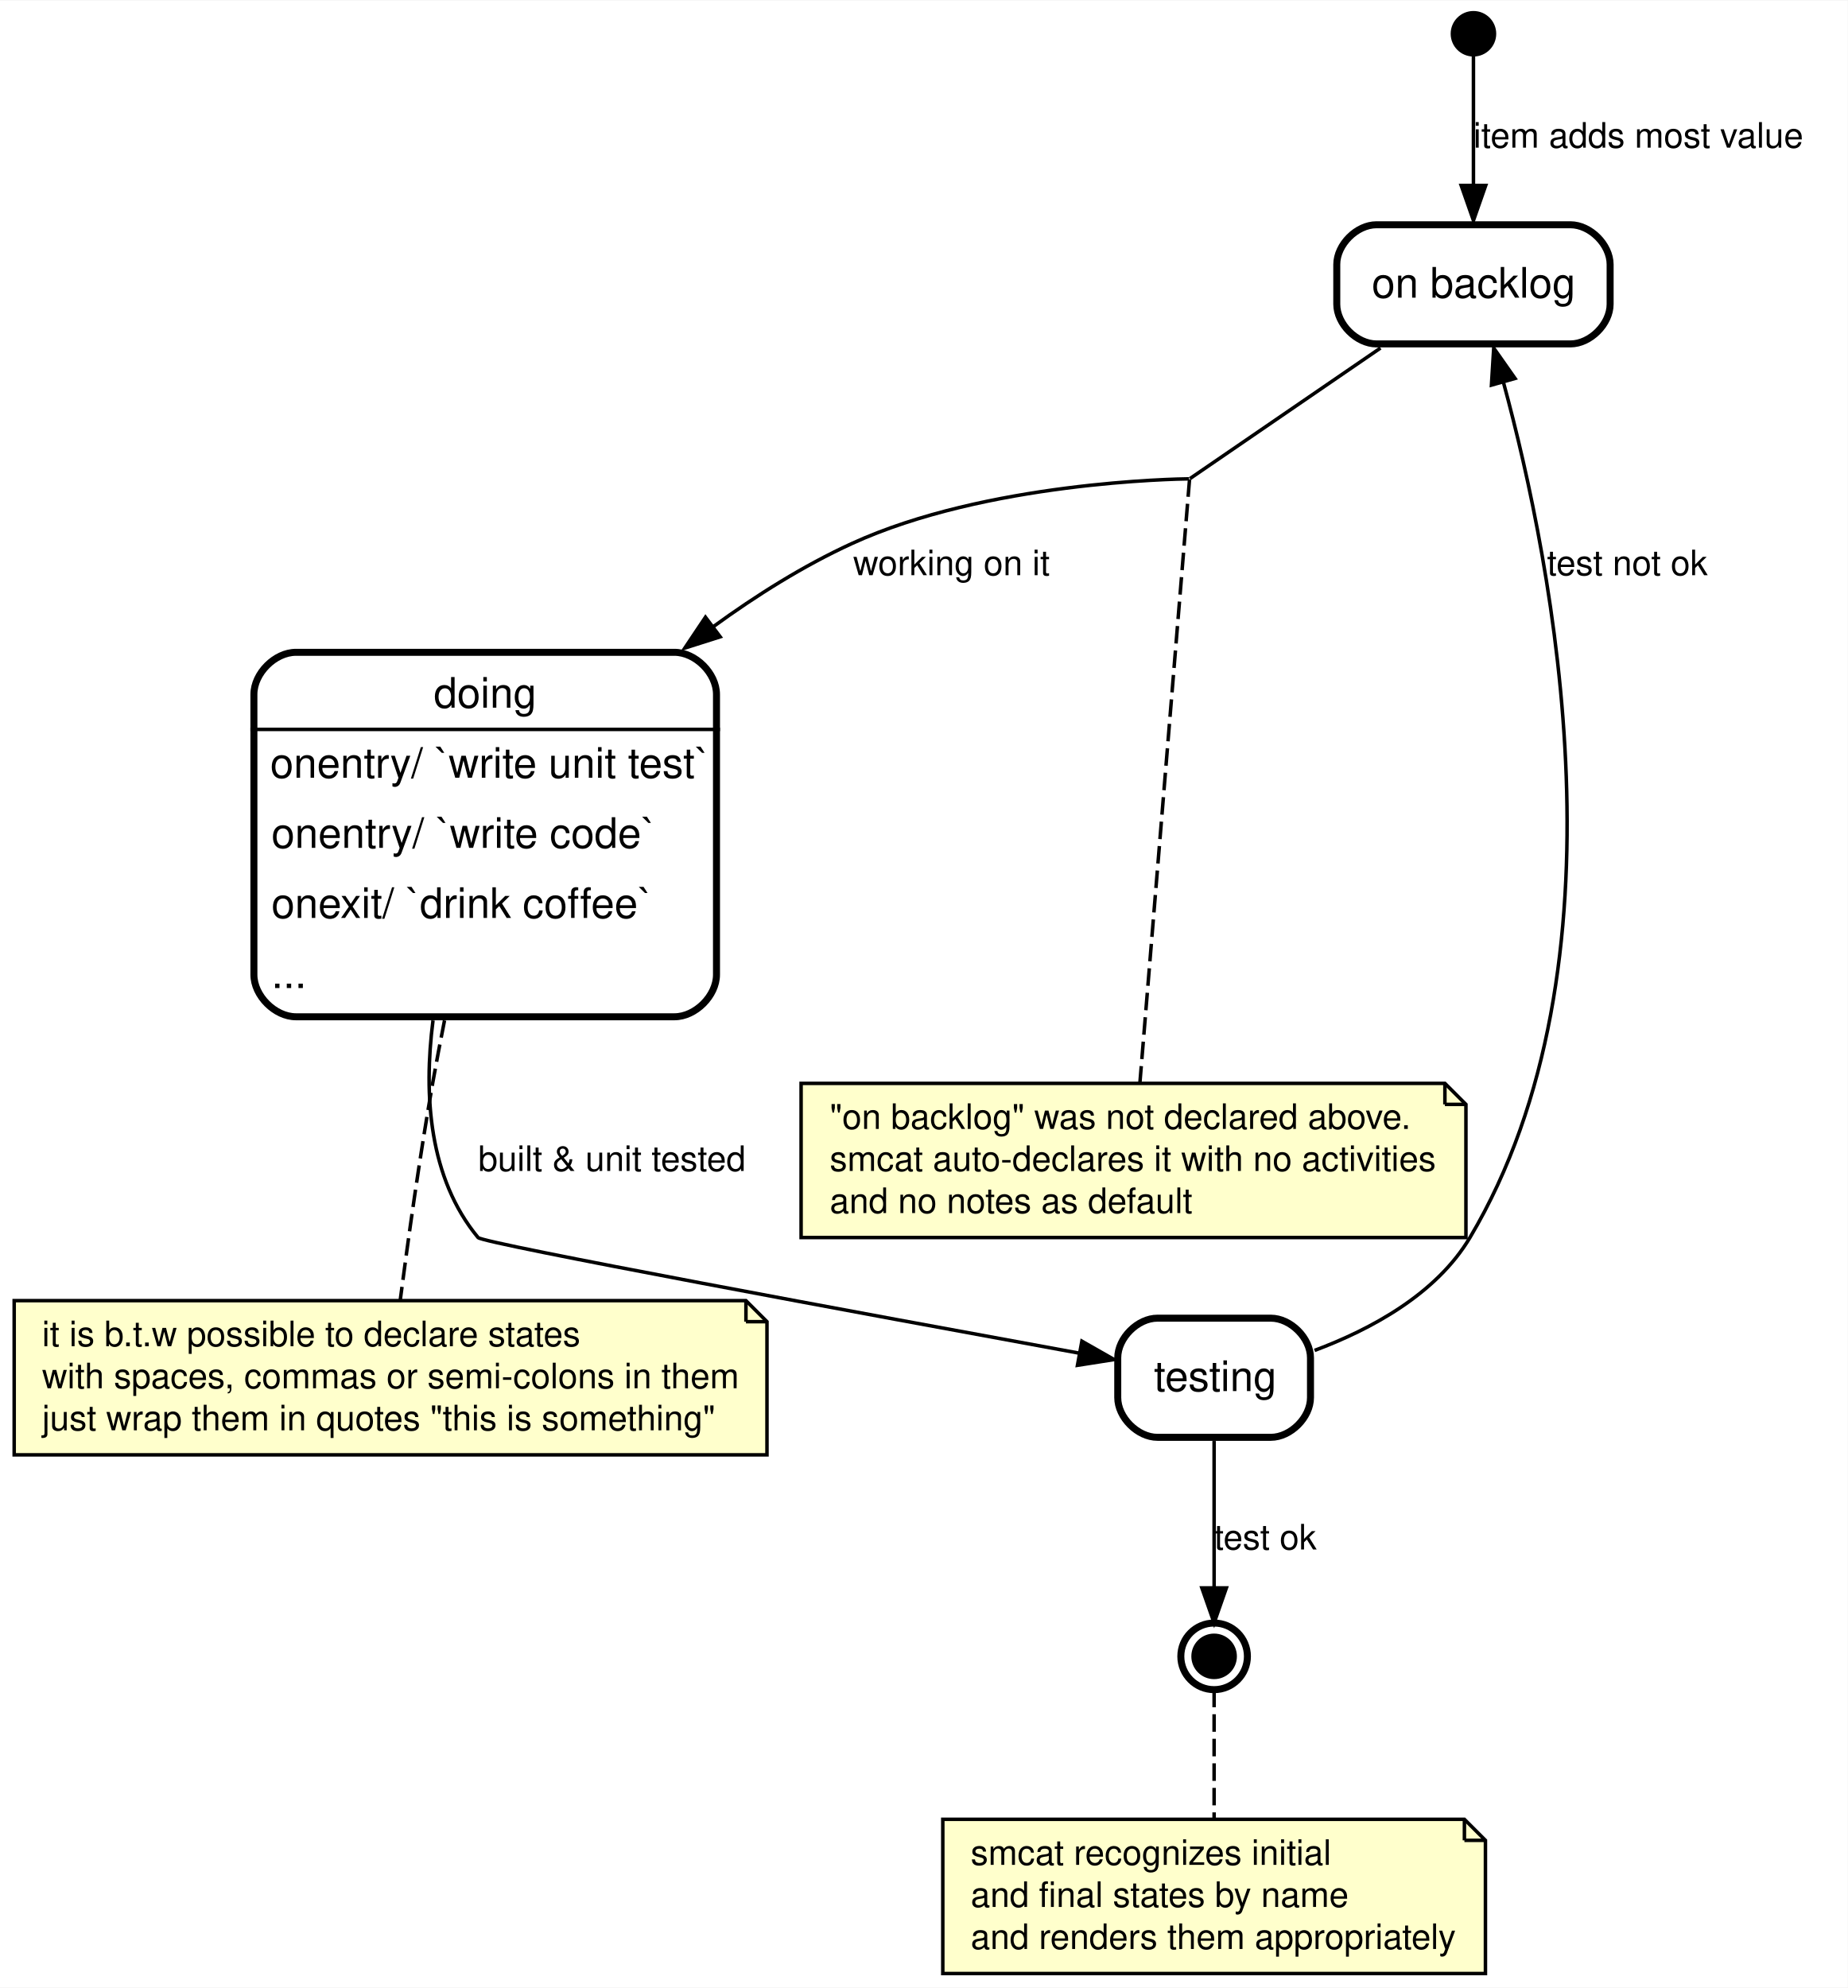
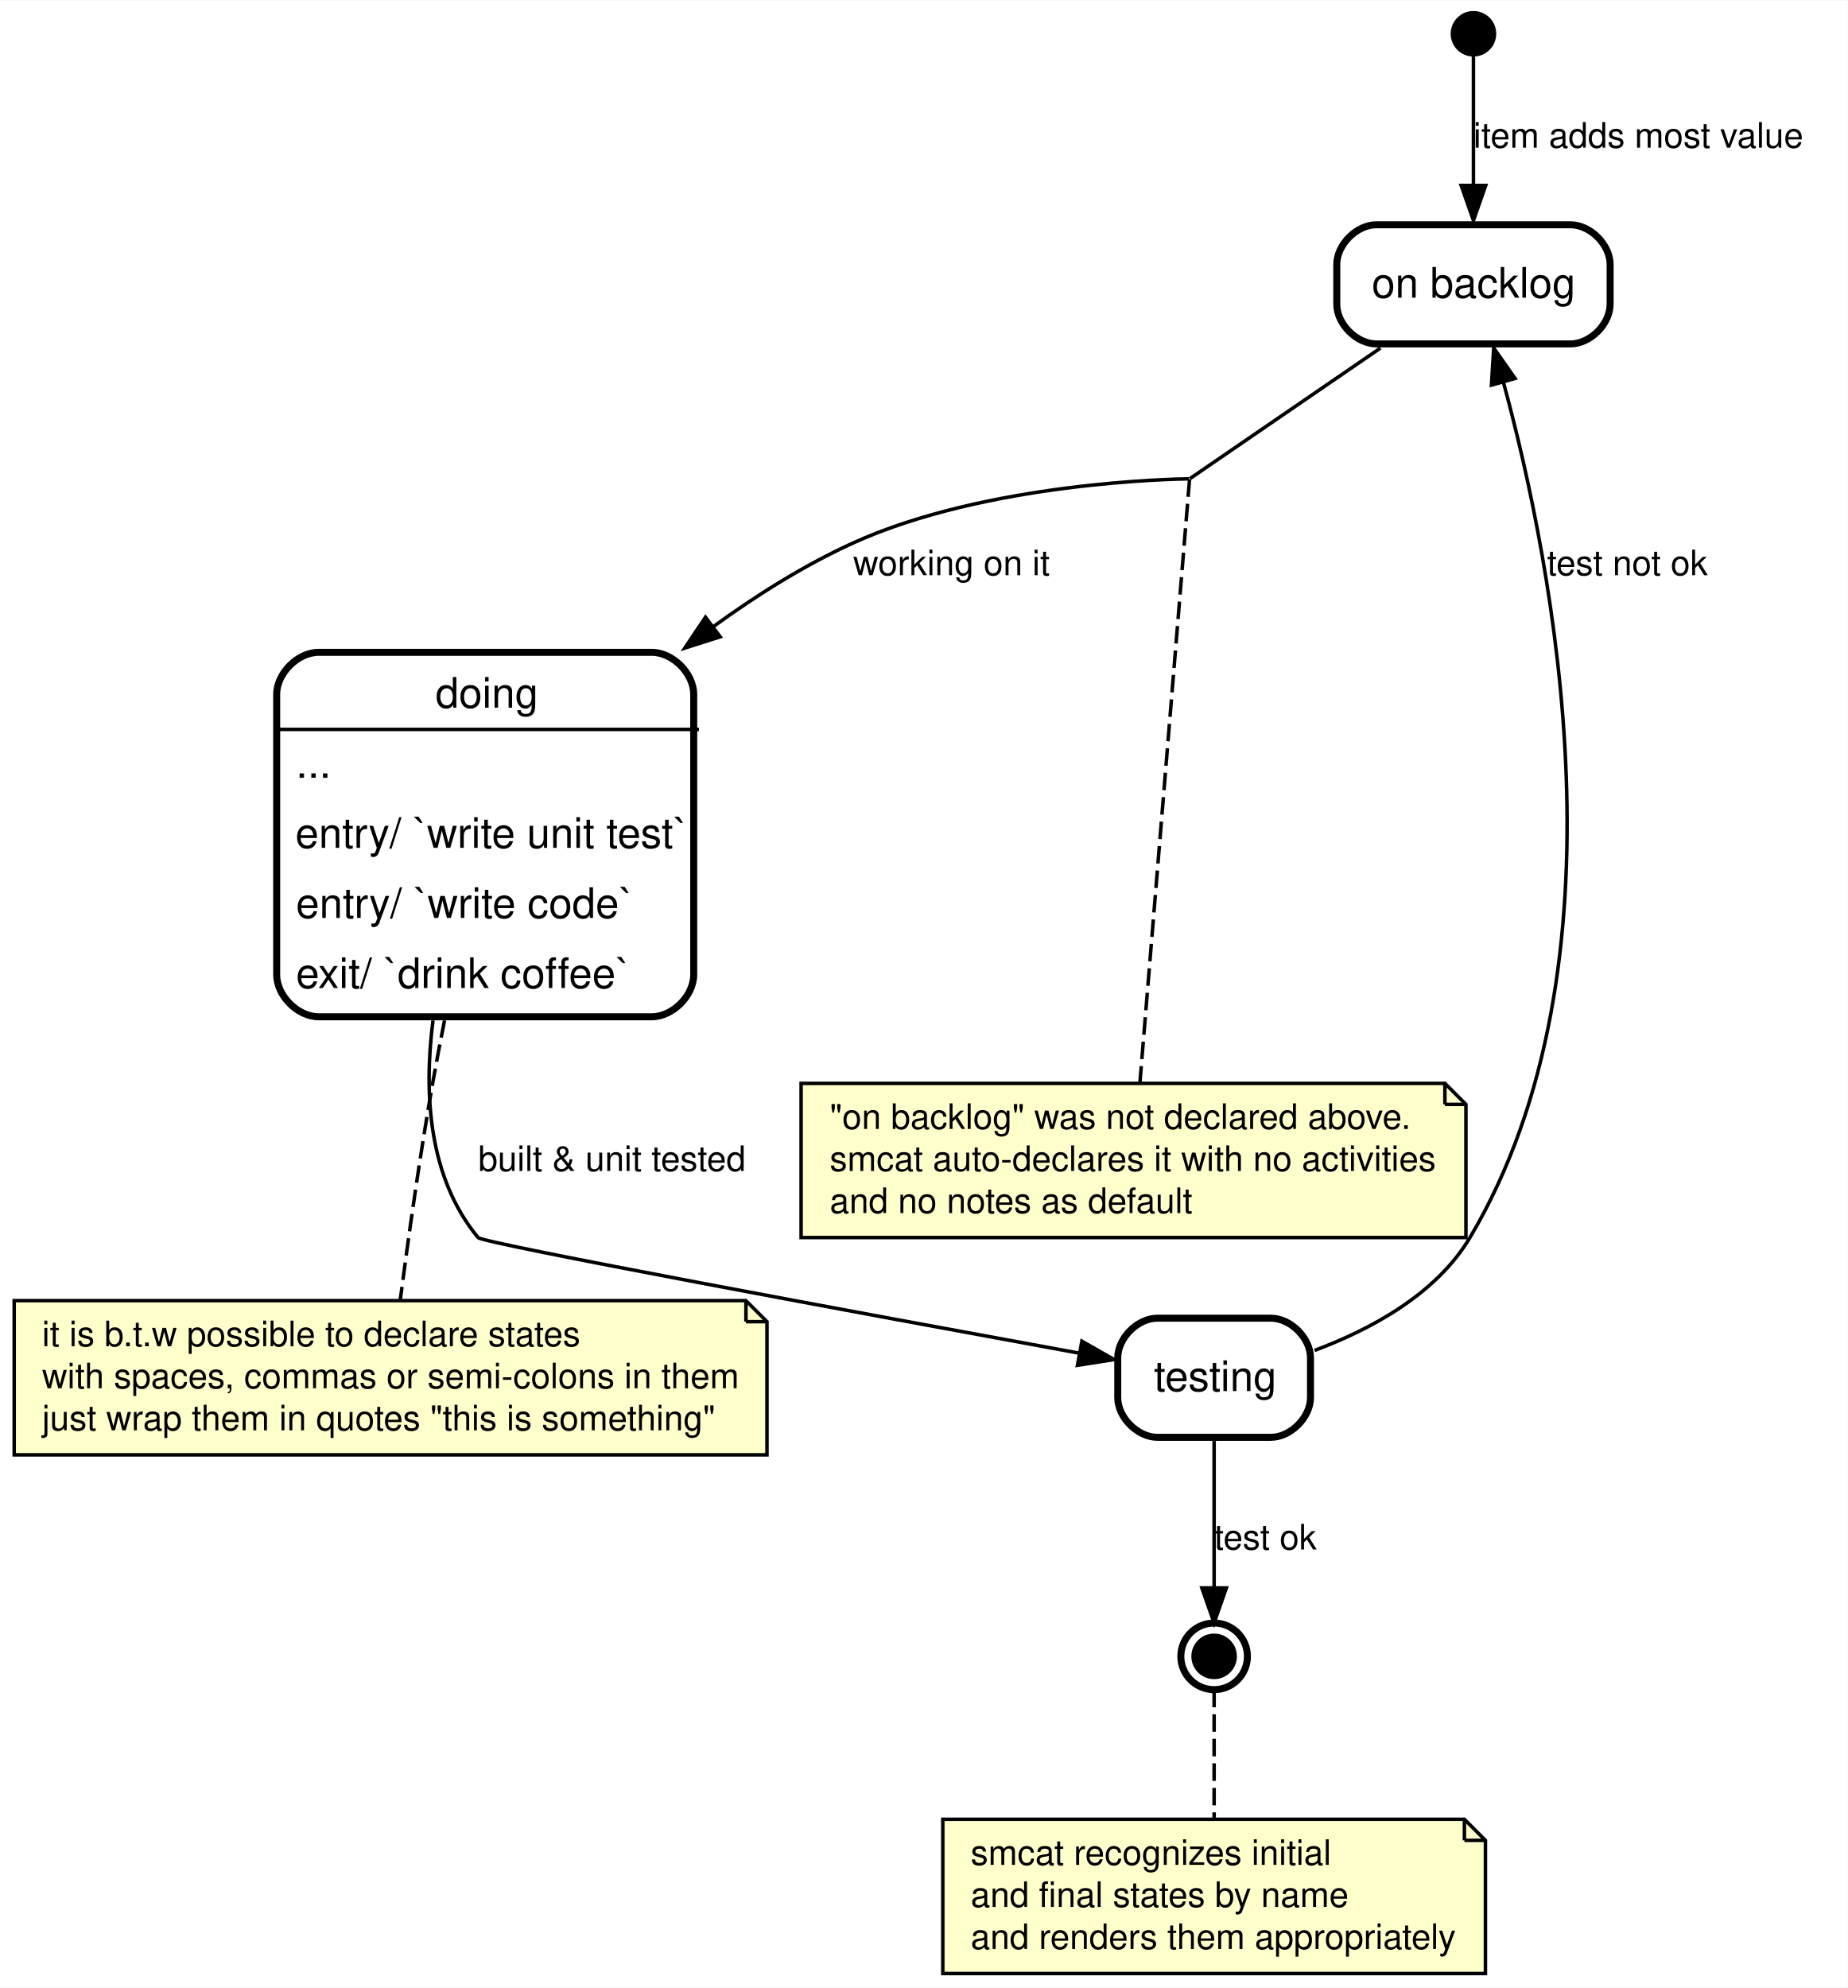
<svg xmlns="http://www.w3.org/2000/svg" width="527pt" height="567pt" viewBox="0.00 0.00 527.25 567.00">
  <g id="graph0" class="graph" transform="scale(1 1) rotate(0) translate(4 563)">
    <polygon fill="#ffffff" stroke="transparent" points="-4,4 -4,-563 523.253,-563 523.253,4 -4,4" />
    <g id="node1" class="node">
      <ellipse fill="#000000" stroke="#000000" stroke-width="2" cx="416.453" cy="-553.5" rx="5.5" ry="5.5" />
    </g>
    <g id="node3" class="node">
      <polygon fill="#ffffff" stroke="transparent" stroke-width="2" points="456.453,-500 376.453,-500 376.453,-464 456.453,-464 456.453,-500" />
      <text text-anchor="start" x="387.442" y="-478.2" font-family="Helvetica,sans-Serif" font-size="12.00" fill="#000000">on backlog</text>
      <path fill="none" stroke="#000000" stroke-width="2" d="M388.786,-465C388.786,-465 444.12,-465 444.12,-465 449.786,-465 455.453,-470.667 455.453,-476.333 455.453,-476.333 455.453,-487.667 455.453,-487.667 455.453,-493.333 449.786,-499 444.12,-499 444.12,-499 388.786,-499 388.786,-499 383.12,-499 377.453,-493.333 377.453,-487.667 377.453,-487.667 377.453,-476.333 377.453,-476.333 377.453,-470.667 383.12,-465 388.786,-465" />
    </g>
    <g id="edge3" class="edge">
      <path fill="none" stroke="#000000" d="M416.453,-547.889C416.453,-539.809 416.453,-524.335 416.453,-510.412" />
      <polygon fill="#000000" stroke="#000000" points="419.953,-510.216 416.453,-500.216 412.953,-510.216 419.953,-510.216" />
      <text text-anchor="start" x="416.453" y="-521" font-family="Helvetica,sans-Serif" font-size="10.00" fill="#000000">item adds most value   </text>
    </g>
    <g id="node2" class="node">
-       <polygon fill="#ffffff" stroke="transparent" stroke-width="2" points="201.453,-378 67.453,-378 67.453,-272 201.453,-272 201.453,-378" />
-       <text text-anchor="start" x="119.78" y="-361.2" font-family="Helvetica,sans-Serif" font-size="12.00" fill="#000000">doing</text>
-       <text text-anchor="start" x="73.111" y="-341.2" font-family="Helvetica,sans-Serif" font-size="12.00" fill="#000000">onentry/ `write unit test`</text>
-       <text text-anchor="start" x="73.453" y="-321.2" font-family="Helvetica,sans-Serif" font-size="12.00" fill="#000000">onentry/ `write code`</text>
-       <text text-anchor="start" x="73.453" y="-301.2" font-family="Helvetica,sans-Serif" font-size="12.00" fill="#000000">onexit/ `drink coffee`</text>
-       <text text-anchor="start" x="73.453" y="-281.2" font-family="Helvetica,sans-Serif" font-size="12.00" fill="#000000">...</text>
-       <polygon fill="#000000" stroke="#000000" points="67.453,-355 67.453,-355 201.453,-355 201.453,-355 67.453,-355" />
-       <path fill="none" stroke="#000000" stroke-width="2" d="M80.453,-273C80.453,-273 188.453,-273 188.453,-273 194.453,-273 200.453,-279 200.453,-285 200.453,-285 200.453,-365 200.453,-365 200.453,-371 194.453,-377 188.453,-377 188.453,-377 80.453,-377 80.453,-377 74.453,-377 68.453,-371 68.453,-365 68.453,-365 68.453,-285 68.453,-285 68.453,-279 74.453,-273 80.453,-273" />
+       <polygon fill="#ffffff" stroke="transparent" stroke-width="2" points="194.953,-378 73.953,-378 73.953,-272 194.953,-272 194.953,-378" />
+       <text text-anchor="start" x="120.28" y="-361.2" font-family="Helvetica,sans-Serif" font-size="12.00" fill="#000000">doing</text>
+       <text text-anchor="start" x="80.453" y="-341.2" font-family="Helvetica,sans-Serif" font-size="12.00" fill="#000000">...</text>
+       <text text-anchor="start" x="80.282" y="-321.2" font-family="Helvetica,sans-Serif" font-size="12.00" fill="#000000">entry/ `write unit test`</text>
+       <text text-anchor="start" x="80.453" y="-301.2" font-family="Helvetica,sans-Serif" font-size="12.00" fill="#000000">entry/ `write code`</text>
+       <text text-anchor="start" x="80.453" y="-281.2" font-family="Helvetica,sans-Serif" font-size="12.00" fill="#000000">exit/ `drink coffee`</text>
+       <polygon fill="#000000" stroke="#000000" points="74.453,-355 74.453,-355 195.453,-355 195.453,-355 74.453,-355" />
+       <path fill="none" stroke="#000000" stroke-width="2" d="M86.953,-273C86.953,-273 181.953,-273 181.953,-273 187.953,-273 193.953,-279 193.953,-285 193.953,-285 193.953,-365 193.953,-365 193.953,-371 187.953,-377 181.953,-377 181.953,-377 86.953,-377 86.953,-377 80.953,-377 74.953,-371 74.953,-365 74.953,-365 74.953,-285 74.953,-285 74.953,-279 80.953,-273 86.953,-273" />
    </g>
    <g id="node4" class="node">
      <polygon fill="#ffffff" stroke="transparent" stroke-width="2" points="370.953,-188 313.953,-188 313.953,-152 370.953,-152 370.953,-188" />
      <text text-anchor="start" x="325.281" y="-166.2" font-family="Helvetica,sans-Serif" font-size="12.00" fill="#000000">testing</text>
      <path fill="none" stroke="#000000" stroke-width="2" d="M326.286,-153C326.286,-153 358.62,-153 358.62,-153 364.286,-153 369.953,-158.667 369.953,-164.333 369.953,-164.333 369.953,-175.667 369.953,-175.667 369.953,-181.333 364.286,-187 358.62,-187 358.62,-187 326.286,-187 326.286,-187 320.62,-187 314.953,-181.333 314.953,-175.667 314.953,-175.667 314.953,-164.333 314.953,-164.333 314.953,-158.667 320.62,-153 326.286,-153" />
    </g>
    <g id="edge7" class="edge">
      <path fill="none" stroke="#000000" d="M119.561,-271.963C116.826,-250.535 118.42,-226.922 132.424,-210 133.798,-208.34 243.757,-188.029 304,-177.007" />
      <polygon fill="#000000" stroke="#000000" points="304.717,-180.434 313.925,-175.193 303.459,-173.548 304.717,-180.434" />
      <text text-anchor="start" x="132.453" y="-229" font-family="Helvetica,sans-Serif" font-size="10.00" fill="#000000">built &amp; unit tested   </text>
    </g>
    <g id="node6" class="node">
      <polygon fill="#ffffcc" stroke="#000000" points="208.859,-192 .047,-192 .047,-148 214.859,-148 214.859,-186 208.859,-192" />
      <polyline fill="none" stroke="#000000" points="208.859,-192 208.859,-186 " />
      <polyline fill="none" stroke="#000000" points="214.859,-186 208.859,-186 " />
      <text text-anchor="start" x="8" y="-179" font-family="Helvetica,sans-Serif" font-size="10.00" fill="#000000">it is b.t.w possible to declare states</text>
      <text text-anchor="start" x="8" y="-167" font-family="Helvetica,sans-Serif" font-size="10.00" fill="#000000">with spaces, commas or semi-colons in them</text>
      <text text-anchor="start" x="8" y="-155" font-family="Helvetica,sans-Serif" font-size="10.00" fill="#000000">just wrap them in quotes "this is something"</text>
    </g>
    <g id="edge1" class="edge">
      <path fill="none" stroke="#000000" stroke-dasharray="5,2" d="M122.846,-271.96C121.642,-265.914 120.484,-259.831 119.453,-254 115.758,-233.111 112.424,-209.144 110.212,-192.171" />
    </g>
    <g id="edge4" class="edge">
      <path fill="none" stroke="#000000" d="M389.931,-463.827C367.046,-448.147 337.374,-427.817 335.542,-426.561" />
    </g>
    <g id="edge8" class="edge">
      <path fill="none" stroke="#000000" d="M371.118,-177.797C387.174,-183.791 405.849,-193.854 415.453,-210 461.753,-287.838 439.241,-401.709 425.035,-453.937" />
      <polygon fill="#000000" stroke="#000000" points="421.593,-453.247 422.242,-463.822 428.329,-455.15 421.593,-453.247" />
      <text text-anchor="start" x="437.453" y="-399" font-family="Helvetica,sans-Serif" font-size="10.00" fill="#000000">test not ok   </text>
    </g>
    <g id="node5" class="node">
      <ellipse fill="#000000" stroke="#000000" stroke-width="2" cx="342.453" cy="-90.5" rx="5.5" ry="5.5" />
      <ellipse fill="none" stroke="#000000" stroke-width="2" cx="342.453" cy="-90.5" rx="9.5" ry="9.5" />
    </g>
    <g id="edge9" class="edge">
      <path fill="none" stroke="#000000" d="M342.453,-151.96C342.453,-139.488 342.453,-122.902 342.453,-110.104" />
      <polygon fill="#000000" stroke="#000000" points="345.953,-110.03 342.453,-100.03 338.953,-110.03 345.953,-110.03" />
      <text text-anchor="start" x="342.453" y="-121" font-family="Helvetica,sans-Serif" font-size="10.00" fill="#000000">test ok   </text>
    </g>
    <g id="node7" class="node">
      <polygon fill="#ffffcc" stroke="#000000" points="413.875,-44 265.031,-44 265.031,0 419.875,0 419.875,-38 413.875,-44" />
      <polyline fill="none" stroke="#000000" points="413.875,-44 413.875,-38 " />
      <polyline fill="none" stroke="#000000" points="419.875,-38 413.875,-38 " />
      <text text-anchor="start" x="272.992" y="-31" font-family="Helvetica,sans-Serif" font-size="10.00" fill="#000000">smcat recognizes initial</text>
      <text text-anchor="start" x="272.992" y="-19" font-family="Helvetica,sans-Serif" font-size="10.00" fill="#000000">and final states by name</text>
      <text text-anchor="start" x="272.992" y="-7" font-family="Helvetica,sans-Serif" font-size="10.00" fill="#000000">and renders them appropriately</text>
    </g>
    <g id="edge2" class="edge">
      <path fill="none" stroke="#000000" stroke-dasharray="5,2" d="M342.453,-80.975C342.453,-71.491 342.453,-56.59 342.453,-44.139" />
    </g>
    <g id="edge5" class="edge">
      <path fill="none" stroke="#000000" d="M335.289,-426.499C331.921,-426.464 277.43,-425.638 238.998,-408 225.349,-401.736 211.91,-393.324 199.451,-384.254" />
      <polygon fill="#000000" stroke="#000000" points="201.509,-381.423 191.412,-378.214 197.305,-387.019 201.509,-381.423" />
      <text text-anchor="start" x="239.453" y="-399" font-family="Helvetica,sans-Serif" font-size="10.00" fill="#000000">working on it   </text>
    </g>
    <g id="node9" class="node">
      <polygon fill="#ffffcc" stroke="#000000" points="408.309,-254 224.597,-254 224.597,-210 414.309,-210 414.309,-248 408.309,-254" />
      <polyline fill="none" stroke="#000000" points="408.309,-254 408.309,-248 " />
      <polyline fill="none" stroke="#000000" points="414.309,-248 408.309,-248 " />
      <text text-anchor="start" x="232.775" y="-241" font-family="Helvetica,sans-Serif" font-size="10.00" fill="#000000">"on backlog" was not declared above.</text>
      <text text-anchor="start" x="232.775" y="-229" font-family="Helvetica,sans-Serif" font-size="10.00" fill="#000000">smcat auto-declares it with no activities</text>
      <text text-anchor="start" x="232.775" y="-217" font-family="Helvetica,sans-Serif" font-size="10.00" fill="#000000">and no notes as default</text>
    </g>
    <g id="edge6" class="edge">
      <path fill="none" stroke="#000000" stroke-dasharray="5,2" d="M335.441,-426.359C335.06,-421.723 325.374,-303.972 321.267,-254.046" />
    </g>
  </g>
</svg>
